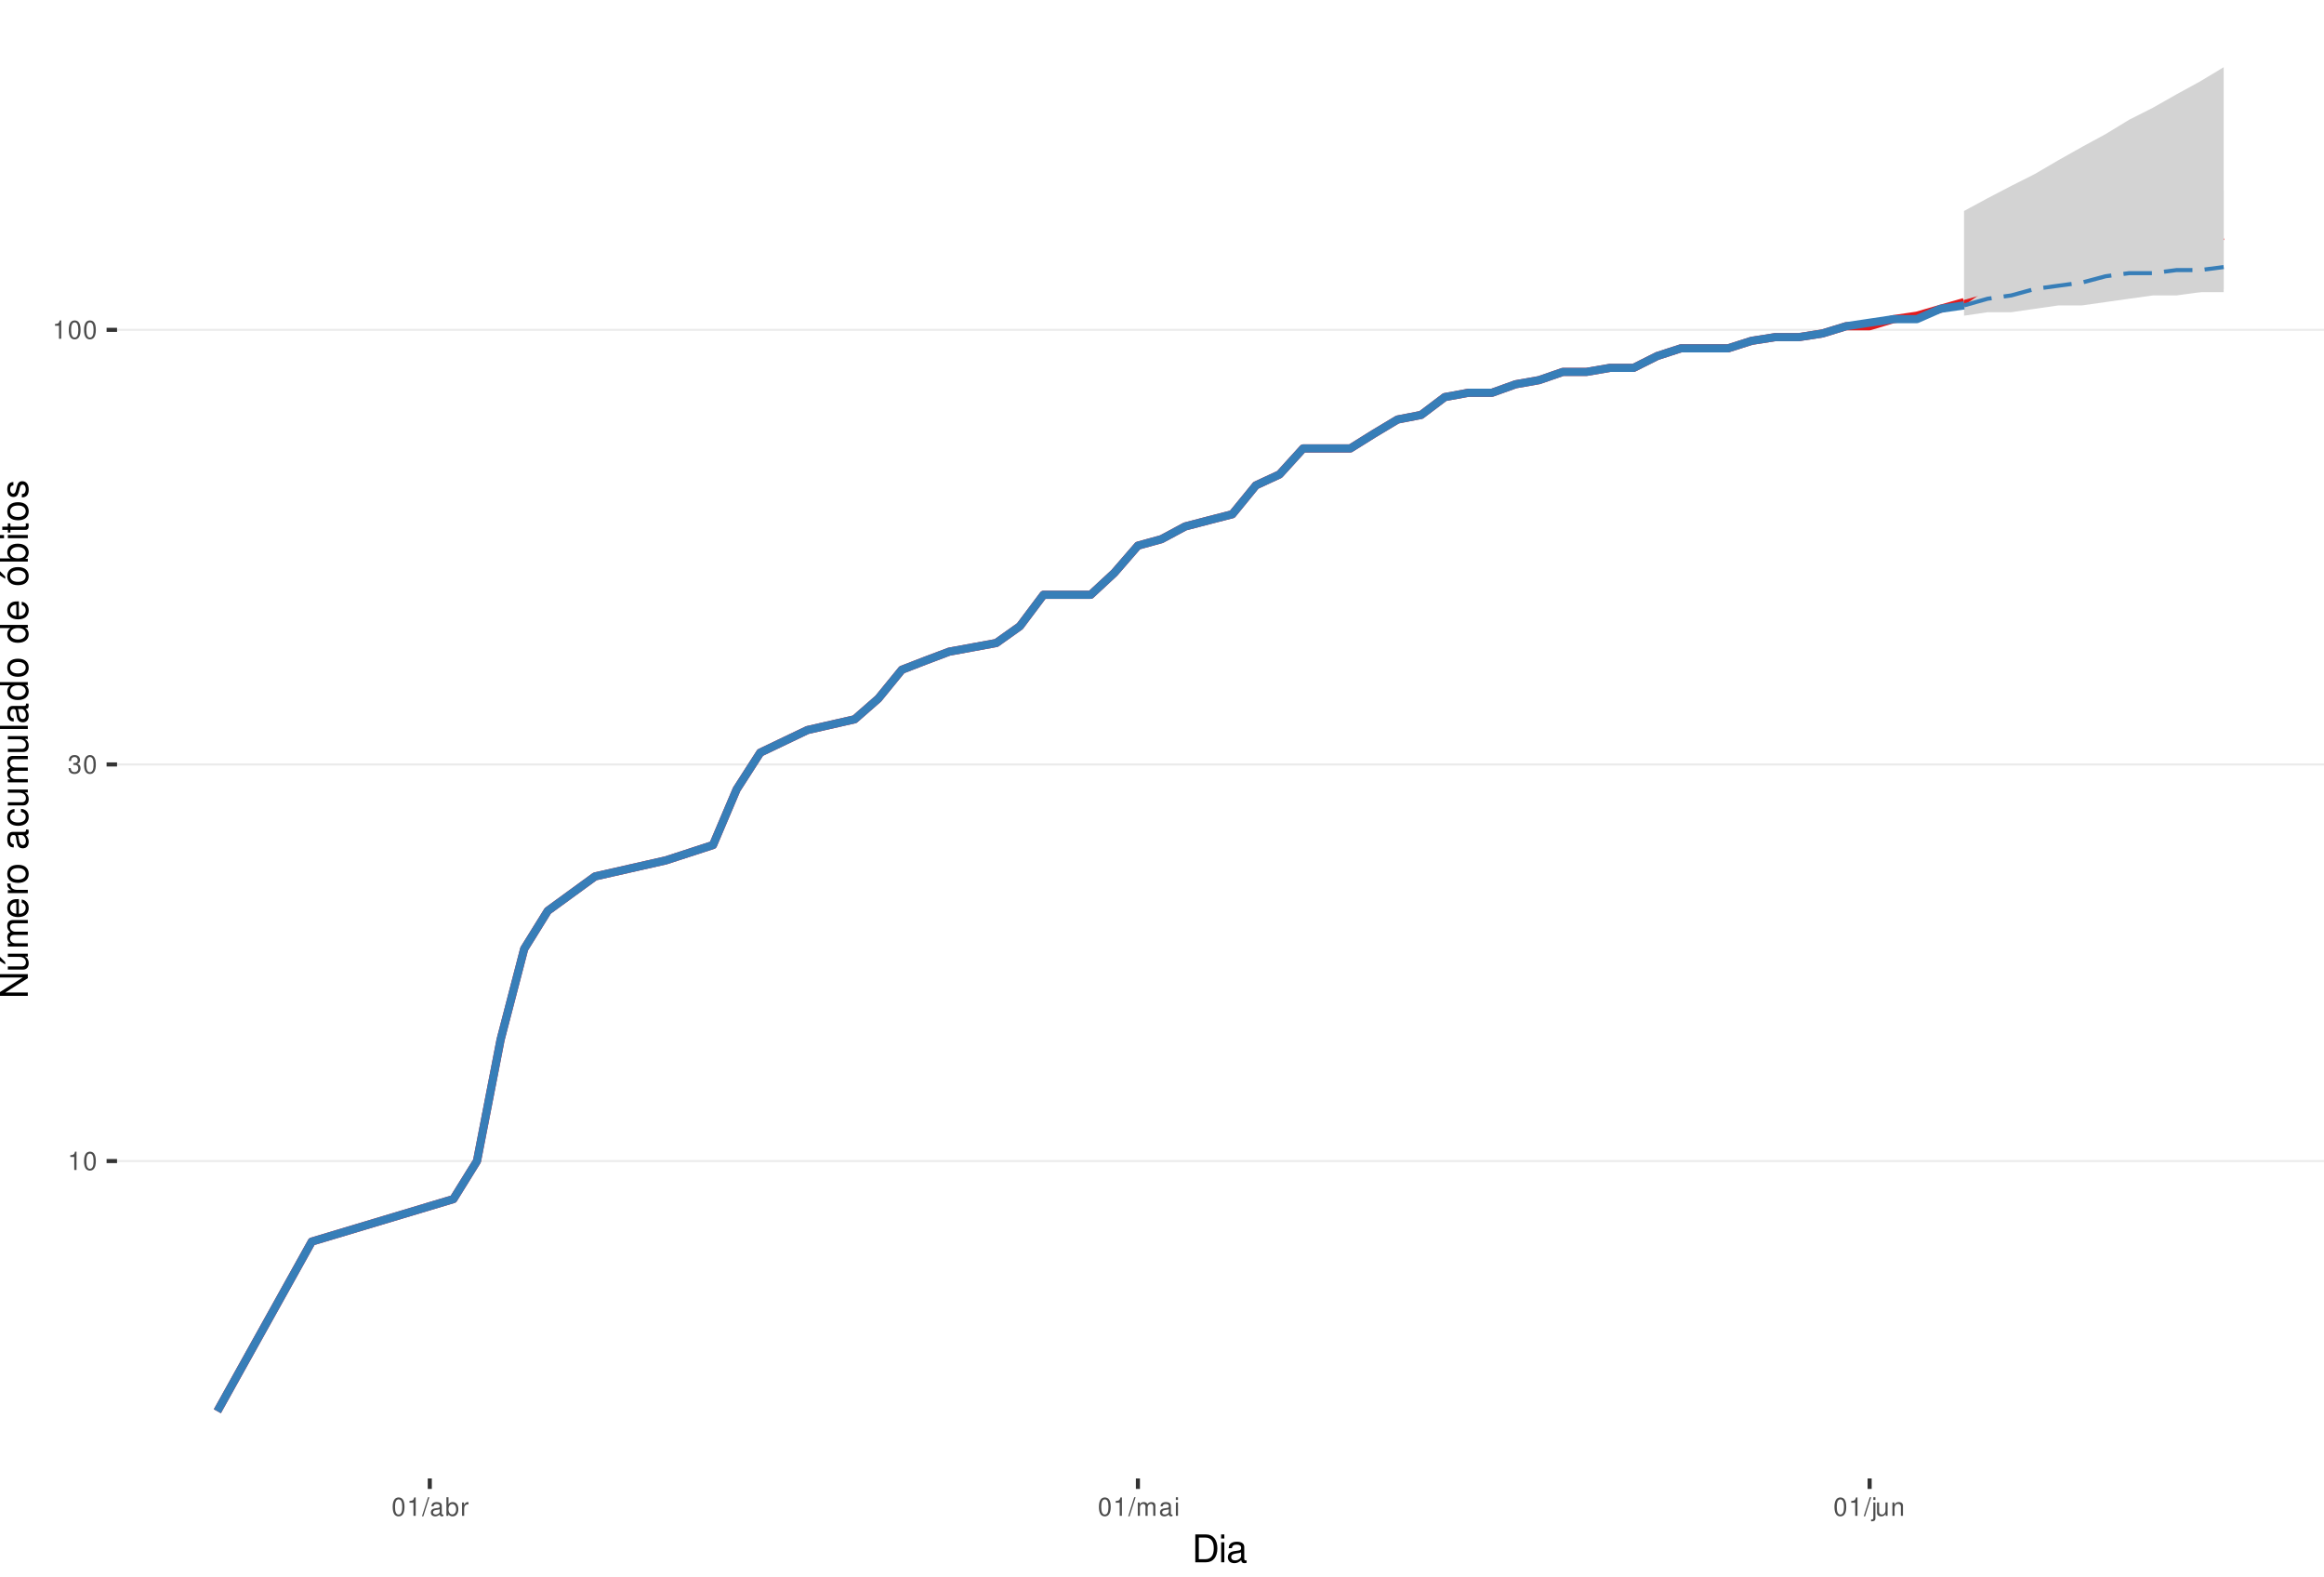
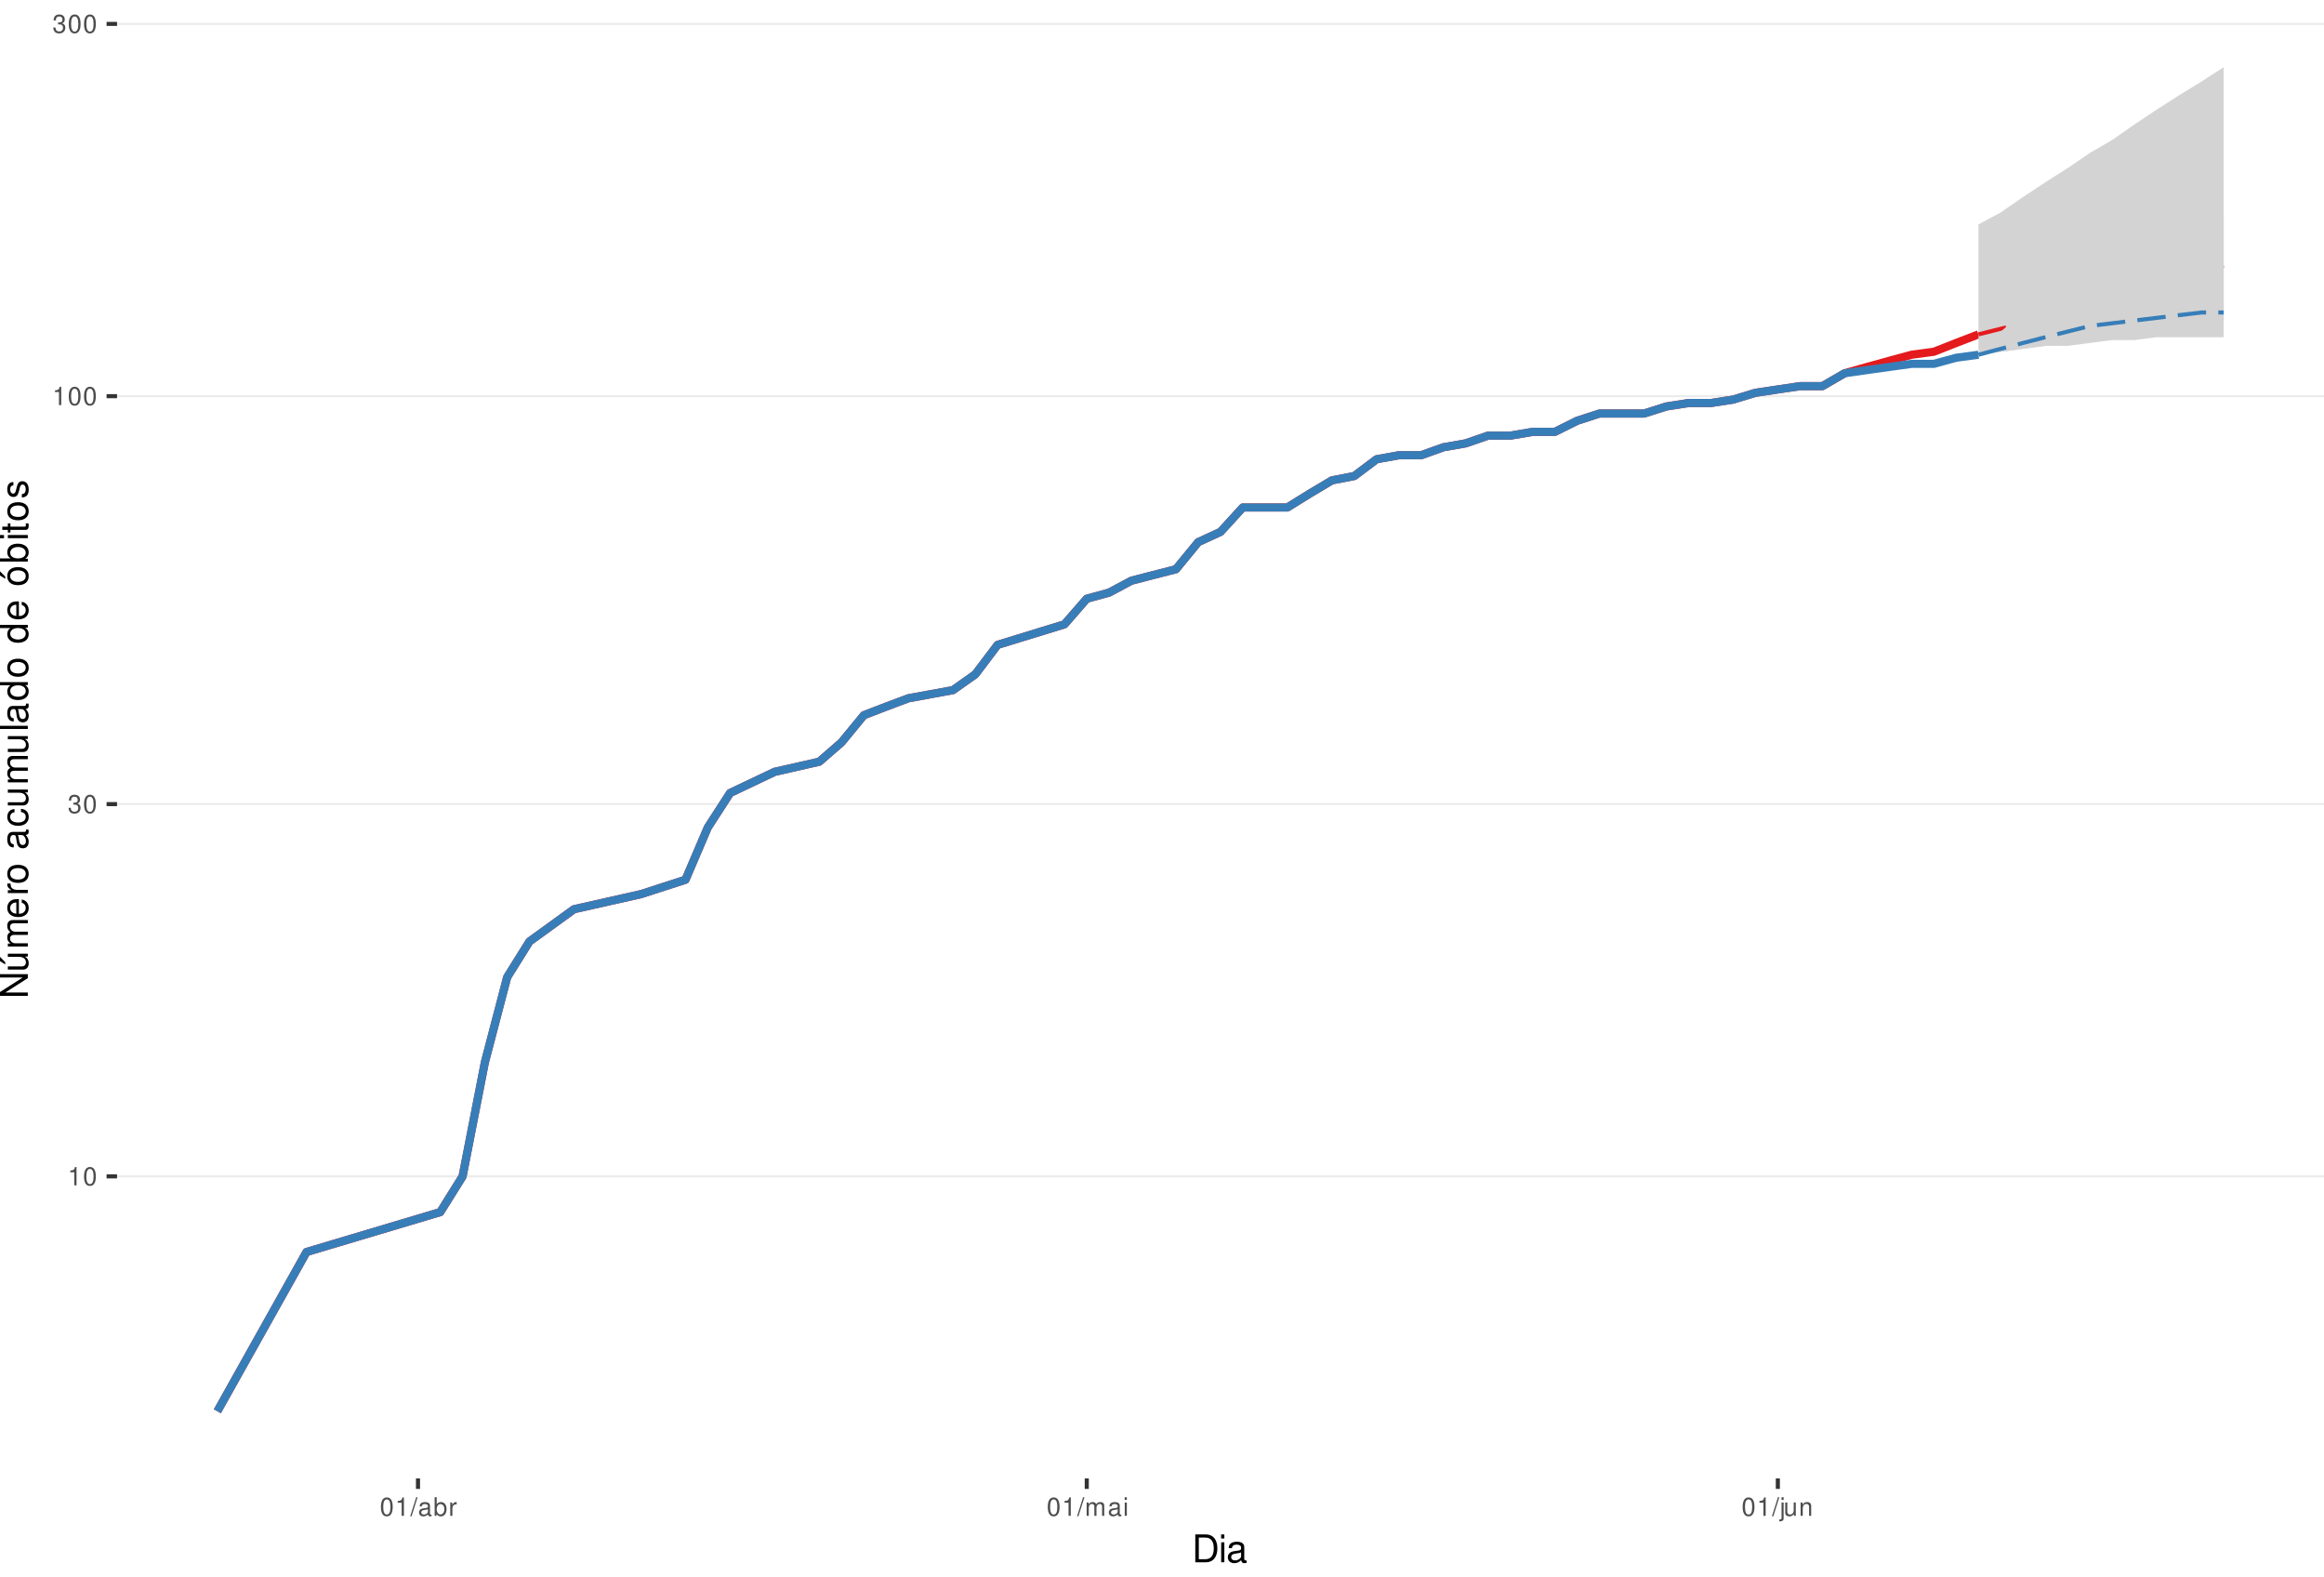
<svg xmlns="http://www.w3.org/2000/svg" xmlns:xlink="http://www.w3.org/1999/xlink" width="609pt" height="413pt" viewBox="0 0 609 413" version="1.1">
  <defs>
    <g>
      <symbol overflow="visible" id="glyph0-0">
        <path style="stroke:none;" d="" />
      </symbol>
      <symbol overflow="visible" id="glyph0-1">
        <path style="stroke:none;" d="M 1.719 -3.422 L 1.719 0 L 2.312 0 L 2.312 -4.812 L 1.922 -4.812 C 1.719 -4.078 1.578 -3.969 0.672 -3.859 L 0.672 -3.422 Z M 1.719 -3.422 " />
      </symbol>
      <symbol overflow="visible" id="glyph0-2">
        <path style="stroke:none;" d="M 1.828 -4.812 C 1.391 -4.812 0.984 -4.609 0.75 -4.281 C 0.438 -3.859 0.281 -3.219 0.281 -2.328 C 0.281 -0.703 0.812 0.156 1.828 0.156 C 2.828 0.156 3.375 -0.703 3.375 -2.297 C 3.375 -3.219 3.234 -3.844 2.922 -4.281 C 2.672 -4.625 2.281 -4.812 1.828 -4.812 Z M 1.828 -4.297 C 2.469 -4.297 2.781 -3.641 2.781 -2.344 C 2.781 -0.969 2.469 -0.328 1.812 -0.328 C 1.203 -0.328 0.891 -1 0.891 -2.328 C 0.891 -3.641 1.203 -4.297 1.828 -4.297 Z M 1.828 -4.297 " />
      </symbol>
      <symbol overflow="visible" id="glyph0-3">
        <path style="stroke:none;" d="M 1.469 -2.219 L 1.797 -2.219 C 2.422 -2.219 2.766 -1.922 2.766 -1.344 C 2.766 -0.734 2.406 -0.359 1.797 -0.359 C 1.156 -0.359 0.844 -0.688 0.797 -1.391 L 0.219 -1.391 C 0.234 -1.016 0.312 -0.766 0.422 -0.547 C 0.672 -0.078 1.125 0.156 1.766 0.156 C 2.75 0.156 3.375 -0.438 3.375 -1.344 C 3.375 -1.953 3.141 -2.297 2.562 -2.484 C 3.016 -2.672 3.234 -3 3.234 -3.484 C 3.234 -4.312 2.688 -4.812 1.797 -4.812 C 0.844 -4.812 0.328 -4.281 0.312 -3.266 L 0.906 -3.266 C 0.906 -3.547 0.938 -3.719 1 -3.875 C 1.141 -4.141 1.438 -4.297 1.797 -4.297 C 2.312 -4.297 2.625 -3.984 2.625 -3.469 C 2.625 -3.125 2.516 -2.922 2.25 -2.812 C 2.094 -2.75 1.875 -2.719 1.469 -2.703 Z M 1.469 -2.219 " />
      </symbol>
      <symbol overflow="visible" id="glyph0-4">
        <path style="stroke:none;" d="M 1.531 -4.859 L -0.047 0.141 L 0.312 0.141 L 1.891 -4.859 Z M 1.531 -4.859 " />
      </symbol>
      <symbol overflow="visible" id="glyph0-5">
        <path style="stroke:none;" d="M 3.562 -0.328 C 3.5 -0.312 3.469 -0.312 3.438 -0.312 C 3.25 -0.312 3.141 -0.406 3.141 -0.578 L 3.141 -2.641 C 3.141 -3.25 2.688 -3.594 1.828 -3.594 C 1.312 -3.594 0.906 -3.438 0.672 -3.188 C 0.516 -3 0.453 -2.797 0.438 -2.453 L 0.984 -2.453 C 1.031 -2.875 1.297 -3.078 1.812 -3.078 C 2.312 -3.078 2.594 -2.891 2.594 -2.562 L 2.594 -2.406 C 2.578 -2.172 2.469 -2.078 2.016 -2.031 C 1.219 -1.922 1.109 -1.891 0.891 -1.812 C 0.484 -1.641 0.281 -1.328 0.281 -0.875 C 0.281 -0.25 0.719 0.156 1.422 0.156 C 1.859 0.156 2.219 0 2.609 -0.359 C 2.656 0 2.828 0.156 3.188 0.156 C 3.297 0.156 3.375 0.141 3.562 0.094 Z M 2.594 -1.094 C 2.594 -0.906 2.531 -0.797 2.375 -0.641 C 2.141 -0.438 1.875 -0.328 1.547 -0.328 C 1.109 -0.328 0.859 -0.547 0.859 -0.891 C 0.859 -1.266 1.094 -1.438 1.703 -1.531 C 2.297 -1.609 2.406 -1.641 2.594 -1.719 Z M 2.594 -1.094 " />
      </symbol>
      <symbol overflow="visible" id="glyph0-6">
        <path style="stroke:none;" d="M 0.359 -4.859 L 0.359 0 L 0.859 0 L 0.859 -0.453 C 1.125 -0.047 1.484 0.156 1.969 0.156 C 2.875 0.156 3.484 -0.594 3.484 -1.75 C 3.484 -2.891 2.922 -3.594 1.984 -3.594 C 1.516 -3.594 1.172 -3.406 0.906 -3.016 L 0.906 -4.859 Z M 1.891 -3.062 C 2.5 -3.062 2.906 -2.531 2.906 -1.703 C 2.906 -0.906 2.484 -0.359 1.891 -0.359 C 1.297 -0.359 0.906 -0.906 0.906 -1.719 C 0.906 -2.531 1.297 -3.062 1.891 -3.062 Z M 1.891 -3.062 " />
      </symbol>
      <symbol overflow="visible" id="glyph0-7">
        <path style="stroke:none;" d="M 0.453 -3.484 L 0.453 0 L 1.016 0 L 1.016 -1.812 C 1.031 -2.656 1.375 -3.016 2.141 -3 L 2.141 -3.562 C 2.047 -3.578 1.984 -3.594 1.922 -3.594 C 1.562 -3.594 1.297 -3.375 0.969 -2.859 L 0.969 -3.484 Z M 0.453 -3.484 " />
      </symbol>
      <symbol overflow="visible" id="glyph0-8">
        <path style="stroke:none;" d="M 0.469 -3.484 L 0.469 0 L 1.031 0 L 1.031 -2.188 C 1.031 -2.703 1.391 -3.109 1.844 -3.109 C 2.25 -3.109 2.484 -2.844 2.484 -2.406 L 2.484 0 L 3.047 0 L 3.047 -2.188 C 3.047 -2.703 3.422 -3.109 3.875 -3.109 C 4.266 -3.109 4.516 -2.844 4.516 -2.406 L 4.516 0 L 5.078 0 L 5.078 -2.609 C 5.078 -3.234 4.719 -3.594 4.062 -3.594 C 3.594 -3.594 3.312 -3.453 2.984 -3.062 C 2.781 -3.422 2.5 -3.594 2.047 -3.594 C 1.578 -3.594 1.266 -3.422 0.984 -3 L 0.984 -3.484 Z M 0.469 -3.484 " />
      </symbol>
      <symbol overflow="visible" id="glyph0-9">
        <path style="stroke:none;" d="M 1 -3.484 L 0.453 -3.484 L 0.453 0 L 1 0 Z M 1 -4.859 L 0.438 -4.859 L 0.438 -4.156 L 1 -4.156 Z M 1 -4.859 " />
      </symbol>
      <symbol overflow="visible" id="glyph0-10">
        <path style="stroke:none;" d="M 0.469 -3.484 L 0.469 0.5 C 0.469 0.859 0.359 0.969 0.016 0.969 C -0.031 0.969 -0.047 0.969 -0.125 0.953 L -0.125 1.438 C -0.047 1.438 -0.016 1.453 0.062 1.453 C 0.688 1.453 1.016 1.203 1.016 0.719 L 1.016 -3.484 Z M 1.016 -4.859 L 0.469 -4.859 L 0.469 -4.156 L 1.016 -4.156 Z M 1.016 -4.859 " />
      </symbol>
      <symbol overflow="visible" id="glyph0-11">
        <path style="stroke:none;" d="M 3.203 0 L 3.203 -3.484 L 2.656 -3.484 L 2.656 -1.516 C 2.656 -0.797 2.281 -0.328 1.703 -0.328 C 1.266 -0.328 0.984 -0.594 0.984 -1.016 L 0.984 -3.484 L 0.438 -3.484 L 0.438 -0.797 C 0.438 -0.219 0.859 0.156 1.547 0.156 C 2.062 0.156 2.391 -0.031 2.703 -0.484 L 2.703 0 Z M 3.203 0 " />
      </symbol>
      <symbol overflow="visible" id="glyph0-12">
        <path style="stroke:none;" d="M 0.469 -3.484 L 0.469 0 L 1.031 0 L 1.031 -1.922 C 1.031 -2.641 1.391 -3.109 1.969 -3.109 C 2.406 -3.109 2.688 -2.828 2.688 -2.422 L 2.688 0 L 3.234 0 L 3.234 -2.641 C 3.234 -3.219 2.812 -3.594 2.141 -3.594 C 1.625 -3.594 1.281 -3.391 0.984 -2.906 L 0.984 -3.484 Z M 0.469 -3.484 " />
      </symbol>
      <symbol overflow="visible" id="glyph1-0">
        <path style="stroke:none;" d="" />
      </symbol>
      <symbol overflow="visible" id="glyph1-1">
        <path style="stroke:none;" d="M 0.891 0 L 3.703 0 C 5.547 0 6.672 -1.375 6.672 -3.656 C 6.672 -5.906 5.547 -7.297 3.703 -7.297 L 0.891 -7.297 Z M 1.812 -0.812 L 1.812 -6.469 L 3.547 -6.469 C 4.984 -6.469 5.734 -5.5 5.734 -3.641 C 5.734 -1.797 4.984 -0.812 3.547 -0.812 Z M 1.812 -0.812 " />
      </symbol>
      <symbol overflow="visible" id="glyph1-2">
        <path style="stroke:none;" d="M 1.5 -5.234 L 0.672 -5.234 L 0.672 0 L 1.5 0 Z M 1.5 -7.297 L 0.656 -7.297 L 0.656 -6.234 L 1.5 -6.234 Z M 1.5 -7.297 " />
      </symbol>
      <symbol overflow="visible" id="glyph1-3">
        <path style="stroke:none;" d="M 5.344 -0.484 C 5.266 -0.469 5.219 -0.469 5.172 -0.469 C 4.875 -0.469 4.719 -0.625 4.719 -0.875 L 4.719 -3.953 C 4.719 -4.891 4.047 -5.391 2.75 -5.391 C 1.984 -5.391 1.375 -5.172 1.016 -4.781 C 0.766 -4.516 0.672 -4.203 0.656 -3.688 L 1.484 -3.688 C 1.562 -4.328 1.938 -4.625 2.719 -4.625 C 3.484 -4.625 3.891 -4.344 3.891 -3.844 L 3.891 -3.625 C 3.875 -3.266 3.703 -3.125 3.016 -3.047 C 1.844 -2.891 1.656 -2.844 1.344 -2.719 C 0.734 -2.453 0.422 -2 0.422 -1.312 C 0.422 -0.375 1.078 0.234 2.141 0.234 C 2.797 0.234 3.328 0 3.922 -0.547 C 3.984 0 4.234 0.234 4.781 0.234 C 4.953 0.234 5.062 0.203 5.344 0.141 Z M 3.891 -1.656 C 3.891 -1.375 3.812 -1.203 3.562 -0.969 C 3.219 -0.656 2.812 -0.5 2.312 -0.5 C 1.672 -0.5 1.297 -0.812 1.297 -1.344 C 1.297 -1.891 1.656 -2.172 2.547 -2.297 C 3.438 -2.422 3.609 -2.453 3.891 -2.594 Z M 3.891 -1.656 " />
      </symbol>
      <symbol overflow="visible" id="glyph2-0">
        <path style="stroke:none;" d="" />
      </symbol>
      <symbol overflow="visible" id="glyph2-1">
        <path style="stroke:none;" d="M -7.297 -6.453 L -7.297 -5.578 L -1.328 -5.578 L -7.297 -1.766 L -7.297 -0.766 L 0 -0.766 L 0 -1.641 L -5.906 -1.641 L 0 -5.406 L 0 -6.453 Z M -7.297 -6.453 " />
      </symbol>
      <symbol overflow="visible" id="glyph2-2">
        <path style="stroke:none;" d="M 0 -4.812 L -5.234 -4.812 L -5.234 -3.984 L -2.266 -3.984 C -1.203 -3.984 -0.5 -3.438 -0.5 -2.562 C -0.5 -1.906 -0.906 -1.484 -1.531 -1.484 L -5.234 -1.484 L -5.234 -0.656 L -1.203 -0.656 C -0.328 -0.656 0.234 -1.297 0.234 -2.312 C 0.234 -3.094 -0.047 -3.578 -0.734 -4.062 L 0 -4.062 Z M -7.406 -2.953 L -5.922 -2 L -5.922 -2.594 L -7.406 -4.094 Z M -7.406 -2.953 " />
      </symbol>
      <symbol overflow="visible" id="glyph2-3">
        <path style="stroke:none;" d="M -5.234 -0.703 L 0 -0.703 L 0 -1.547 L -3.297 -1.547 C -4.047 -1.547 -4.656 -2.094 -4.656 -2.766 C -4.656 -3.391 -4.281 -3.734 -3.609 -3.734 L 0 -3.734 L 0 -4.578 L -3.297 -4.578 C -4.047 -4.578 -4.656 -5.125 -4.656 -5.812 C -4.656 -6.422 -4.266 -6.781 -3.609 -6.781 L 0 -6.781 L 0 -7.625 L -3.938 -7.625 C -4.875 -7.625 -5.391 -7.078 -5.391 -6.094 C -5.391 -5.406 -5.188 -4.984 -4.594 -4.484 C -5.156 -4.188 -5.391 -3.766 -5.391 -3.078 C -5.391 -2.375 -5.125 -1.906 -4.5 -1.469 L -5.234 -1.469 Z M -5.234 -0.703 " />
      </symbol>
      <symbol overflow="visible" id="glyph2-4">
        <path style="stroke:none;" d="M -2.344 -5.125 C -3.141 -5.125 -3.625 -5.062 -4.016 -4.922 C -4.875 -4.578 -5.391 -3.781 -5.391 -2.797 C -5.391 -1.344 -4.281 -0.406 -2.547 -0.406 C -0.812 -0.406 0.234 -1.297 0.234 -2.781 C 0.234 -3.984 -0.453 -4.812 -1.594 -5.016 L -1.594 -4.188 C -0.906 -3.953 -0.547 -3.484 -0.547 -2.812 C -0.547 -2.281 -0.781 -1.828 -1.219 -1.547 C -1.516 -1.344 -1.812 -1.281 -2.344 -1.266 Z M -3.016 -1.297 C -3.984 -1.359 -4.625 -1.953 -4.625 -2.797 C -4.625 -3.641 -3.953 -4.234 -3.016 -4.234 Z M -3.016 -1.297 " />
      </symbol>
      <symbol overflow="visible" id="glyph2-5">
        <path style="stroke:none;" d="M -5.234 -0.688 L 0 -0.688 L 0 -1.531 L -2.719 -1.531 C -3.984 -1.547 -4.547 -2.062 -4.516 -3.203 L -5.359 -3.203 C -5.375 -3.062 -5.391 -2.984 -5.391 -2.891 C -5.391 -2.344 -5.062 -1.938 -4.297 -1.453 L -5.234 -1.453 Z M -5.234 -0.688 " />
      </symbol>
      <symbol overflow="visible" id="glyph2-6">
        <path style="stroke:none;" d="M -5.391 -2.719 C -5.391 -1.234 -4.344 -0.359 -2.578 -0.359 C -0.812 -0.359 0.234 -1.234 0.234 -2.734 C 0.234 -4.203 -0.812 -5.094 -2.547 -5.094 C -4.359 -5.094 -5.391 -4.234 -5.391 -2.719 Z M -4.625 -2.734 C -4.625 -3.672 -3.844 -4.234 -2.547 -4.234 C -1.312 -4.234 -0.547 -3.656 -0.547 -2.734 C -0.547 -1.797 -1.312 -1.234 -2.578 -1.234 C -3.844 -1.234 -4.625 -1.797 -4.625 -2.734 Z M -4.625 -2.734 " />
      </symbol>
      <symbol overflow="visible" id="glyph2-7">
        <path style="stroke:none;" d="" />
      </symbol>
      <symbol overflow="visible" id="glyph2-8">
        <path style="stroke:none;" d="M -0.484 -5.344 C -0.469 -5.266 -0.469 -5.219 -0.469 -5.172 C -0.469 -4.875 -0.625 -4.719 -0.875 -4.719 L -3.953 -4.719 C -4.891 -4.719 -5.391 -4.047 -5.391 -2.75 C -5.391 -1.984 -5.172 -1.375 -4.781 -1.016 C -4.516 -0.766 -4.203 -0.672 -3.688 -0.656 L -3.688 -1.484 C -4.328 -1.562 -4.625 -1.938 -4.625 -2.719 C -4.625 -3.484 -4.344 -3.891 -3.844 -3.891 L -3.625 -3.891 C -3.266 -3.875 -3.125 -3.703 -3.047 -3.016 C -2.891 -1.844 -2.844 -1.656 -2.719 -1.344 C -2.453 -0.734 -2 -0.422 -1.312 -0.422 C -0.375 -0.422 0.234 -1.078 0.234 -2.141 C 0.234 -2.797 0 -3.328 -0.547 -3.922 C 0 -3.984 0.234 -4.234 0.234 -4.781 C 0.234 -4.953 0.203 -5.062 0.141 -5.344 Z M -1.656 -3.891 C -1.375 -3.891 -1.203 -3.812 -0.969 -3.562 C -0.656 -3.219 -0.5 -2.812 -0.5 -2.312 C -0.5 -1.672 -0.812 -1.297 -1.344 -1.297 C -1.891 -1.297 -2.172 -1.656 -2.297 -2.547 C -2.422 -3.438 -2.453 -3.609 -2.594 -3.891 Z M -1.656 -3.891 " />
      </symbol>
      <symbol overflow="visible" id="glyph2-9">
        <path style="stroke:none;" d="M -3.484 -4.703 C -3.984 -4.672 -4.312 -4.562 -4.609 -4.359 C -5.094 -4 -5.391 -3.375 -5.391 -2.641 C -5.391 -1.219 -4.266 -0.312 -2.531 -0.312 C -0.844 -0.312 0.234 -1.203 0.234 -2.625 C 0.234 -3.875 -0.516 -4.672 -1.797 -4.766 L -1.797 -3.938 C -0.953 -3.797 -0.547 -3.359 -0.547 -2.656 C -0.547 -1.734 -1.297 -1.188 -2.531 -1.188 C -3.844 -1.188 -4.625 -1.719 -4.625 -2.625 C -4.625 -3.328 -4.203 -3.766 -3.484 -3.875 Z M -3.484 -4.703 " />
      </symbol>
      <symbol overflow="visible" id="glyph2-10">
        <path style="stroke:none;" d="M 0 -4.812 L -5.234 -4.812 L -5.234 -3.984 L -2.266 -3.984 C -1.203 -3.984 -0.5 -3.438 -0.5 -2.562 C -0.5 -1.906 -0.906 -1.484 -1.531 -1.484 L -5.234 -1.484 L -5.234 -0.656 L -1.203 -0.656 C -0.328 -0.656 0.234 -1.297 0.234 -2.312 C 0.234 -3.094 -0.047 -3.578 -0.734 -4.062 L 0 -4.062 Z M 0 -4.812 " />
      </symbol>
      <symbol overflow="visible" id="glyph2-11">
        <path style="stroke:none;" d="M -7.297 -1.516 L -7.297 -0.688 L 0 -0.688 L 0 -1.516 Z M -7.297 -1.516 " />
      </symbol>
      <symbol overflow="visible" id="glyph2-12">
        <path style="stroke:none;" d="M -7.297 -4.953 L -7.297 -4.125 L -4.578 -4.125 C -5.109 -3.766 -5.391 -3.203 -5.391 -2.516 C -5.391 -1.156 -4.297 -0.266 -2.625 -0.266 C -0.859 -0.266 0.234 -1.125 0.234 -2.547 C 0.234 -3.266 -0.047 -3.766 -0.688 -4.203 L 0 -4.203 L 0 -4.953 Z M -4.609 -2.656 C -4.609 -3.547 -3.812 -4.125 -2.562 -4.125 C -1.344 -4.125 -0.547 -3.547 -0.547 -2.656 C -0.547 -1.734 -1.359 -1.125 -2.578 -1.125 C -3.797 -1.125 -4.609 -1.734 -4.609 -2.656 Z M -4.609 -2.656 " />
      </symbol>
      <symbol overflow="visible" id="glyph2-13">
        <path style="stroke:none;" d="M -5.391 -2.719 C -5.391 -1.234 -4.344 -0.359 -2.578 -0.359 C -0.812 -0.359 0.234 -1.234 0.234 -2.734 C 0.234 -4.203 -0.812 -5.094 -2.547 -5.094 C -4.359 -5.094 -5.391 -4.234 -5.391 -2.719 Z M -4.625 -2.734 C -4.625 -3.672 -3.844 -4.234 -2.547 -4.234 C -1.312 -4.234 -0.547 -3.656 -0.547 -2.734 C -0.547 -1.797 -1.312 -1.234 -2.578 -1.234 C -3.844 -1.234 -4.625 -1.797 -4.625 -2.734 Z M -7.406 -2.984 L -5.922 -2.016 L -5.922 -2.625 L -7.406 -4.109 Z M -7.406 -2.984 " />
      </symbol>
      <symbol overflow="visible" id="glyph2-14">
        <path style="stroke:none;" d="M -7.297 -0.547 L 0 -0.547 L 0 -1.297 L -0.672 -1.297 C -0.062 -1.688 0.234 -2.219 0.234 -2.953 C 0.234 -4.328 -0.906 -5.234 -2.641 -5.234 C -4.344 -5.234 -5.391 -4.375 -5.391 -2.984 C -5.391 -2.266 -5.125 -1.766 -4.531 -1.375 L -7.297 -1.375 Z M -4.609 -2.828 C -4.609 -3.766 -3.797 -4.359 -2.547 -4.359 C -1.359 -4.359 -0.547 -3.734 -0.547 -2.828 C -0.547 -1.938 -1.344 -1.375 -2.578 -1.375 C -3.812 -1.375 -4.609 -1.938 -4.609 -2.828 Z M -4.609 -2.828 " />
      </symbol>
      <symbol overflow="visible" id="glyph2-15">
        <path style="stroke:none;" d="M -5.234 -1.5 L -5.234 -0.672 L 0 -0.672 L 0 -1.5 Z M -7.297 -1.5 L -7.297 -0.656 L -6.234 -0.656 L -6.234 -1.5 Z M -7.297 -1.5 " />
      </symbol>
      <symbol overflow="visible" id="glyph2-16">
        <path style="stroke:none;" d="M -5.234 -2.547 L -5.234 -1.688 L -6.688 -1.688 L -6.688 -0.844 L -5.234 -0.844 L -5.234 -0.141 L -4.562 -0.141 L -4.562 -0.844 L -0.594 -0.844 C -0.062 -0.844 0.234 -1.203 0.234 -1.859 C 0.234 -2.078 0.203 -2.266 0.156 -2.547 L -0.547 -2.547 C -0.516 -2.422 -0.5 -2.312 -0.5 -2.141 C -0.5 -1.781 -0.594 -1.688 -0.969 -1.688 L -4.562 -1.688 L -4.562 -2.547 Z M -5.234 -2.547 " />
      </symbol>
      <symbol overflow="visible" id="glyph2-17">
        <path style="stroke:none;" d="M -3.781 -4.375 C -4.812 -4.375 -5.391 -3.688 -5.391 -2.484 C -5.391 -1.266 -4.766 -0.469 -3.797 -0.469 C -2.969 -0.469 -2.578 -0.891 -2.281 -2.125 L -2.094 -2.906 C -1.953 -3.484 -1.734 -3.719 -1.375 -3.719 C -0.875 -3.719 -0.547 -3.234 -0.547 -2.5 C -0.547 -2.047 -0.672 -1.672 -0.891 -1.453 C -1.047 -1.328 -1.188 -1.266 -1.562 -1.219 L -1.562 -0.344 C -0.344 -0.375 0.234 -1.062 0.234 -2.438 C 0.234 -3.75 -0.422 -4.594 -1.438 -4.594 C -2.203 -4.594 -2.641 -4.156 -2.891 -3.109 L -3.078 -2.312 C -3.234 -1.625 -3.453 -1.344 -3.828 -1.344 C -4.312 -1.344 -4.625 -1.766 -4.625 -2.453 C -4.625 -3.125 -4.328 -3.484 -3.781 -3.5 Z M -3.781 -4.375 " />
      </symbol>
    </g>
    <clipPath id="clip1">
      <path d="M 30.672 0 L 609 0 L 609 387.328 L 30.672 387.328 Z M 30.672 0 " />
    </clipPath>
    <clipPath id="clip2">
-       <path d="M 30.672 303 L 609 303 L 609 305 L 30.672 305 Z M 30.672 303 " />
+       <path d="M 30.672 307 L 609 307 L 609 309 L 30.672 309 Z M 30.672 307 " />
    </clipPath>
    <clipPath id="clip3">
-       <path d="M 30.672 200 L 609 200 L 609 201 L 30.672 201 Z M 30.672 200 " />
+       <path d="M 30.672 210 L 609 210 L 609 211 L 30.672 211 Z M 30.672 210 " />
    </clipPath>
    <clipPath id="clip4">
-       <path d="M 30.672 86 L 609 86 L 609 87 L 30.672 87 Z M 30.672 86 " />
+       <path d="M 30.672 103 L 609 103 L 609 105 L 30.672 105 Z M 30.672 103 " />
+     </clipPath>
+     <clipPath id="clip5">
+       <path d="M 30.672 5 L 609 5 L 609 7 L 30.672 7 Z M 30.672 5 " />
    </clipPath>
  </defs>
  <g id="surface61">
    <rect x="0" y="0" width="609" height="413" style="fill:rgb(100%,100%,100%);fill-opacity:1;stroke:none;" />
    <rect x="0" y="0" width="609" height="413" style="fill:rgb(100%,100%,100%);fill-opacity:1;stroke:none;" />
    <path style="fill:none;stroke-width:1.067;stroke-linecap:round;stroke-linejoin:round;stroke:rgb(100%,100%,100%);stroke-opacity:1;stroke-miterlimit:10;" d="M 0 413 L 609 413 L 609 0 L 0 0 Z M 0 413 " />
    <g clip-path="url(#clip1)" clip-rule="nonzero">
      <path style=" stroke:none;fill-rule:nonzero;fill:rgb(100%,100%,100%);fill-opacity:1;" d="M 30.672 387.328 L 609 387.328 L 609 0 L 30.672 0 Z M 30.672 387.328 " />
    </g>
    <g clip-path="url(#clip2)" clip-rule="nonzero">
-       <path style="fill:none;stroke-width:0.533;stroke-linecap:butt;stroke-linejoin:round;stroke:rgb(92.157%,92.157%,92.157%);stroke-opacity:1;stroke-miterlimit:10;" d="M 30.672 304.172 L 609 304.172 " />
+       <path style="fill:none;stroke-width:0.533;stroke-linecap:butt;stroke-linejoin:round;stroke:rgb(92.157%,92.157%,92.157%);stroke-opacity:1;stroke-miterlimit:10;" d="M 30.672 308.191 L 609 308.191 " />
    </g>
    <g clip-path="url(#clip3)" clip-rule="nonzero">
-       <path style="fill:none;stroke-width:0.533;stroke-linecap:butt;stroke-linejoin:round;stroke:rgb(92.157%,92.157%,92.157%);stroke-opacity:1;stroke-miterlimit:10;" d="M 30.672 200.273 L 609 200.273 " />
+       <path style="fill:none;stroke-width:0.533;stroke-linecap:butt;stroke-linejoin:round;stroke:rgb(92.157%,92.157%,92.157%);stroke-opacity:1;stroke-miterlimit:10;" d="M 30.672 210.664 L 609 210.664 " />
    </g>
    <g clip-path="url(#clip4)" clip-rule="nonzero">
-       <path style="fill:none;stroke-width:0.533;stroke-linecap:butt;stroke-linejoin:round;stroke:rgb(92.157%,92.157%,92.157%);stroke-opacity:1;stroke-miterlimit:10;" d="M 30.672 86.41 L 609 86.41 " />
-     </g>
-     <path style="fill:none;stroke-width:2.134;stroke-linecap:butt;stroke-linejoin:round;stroke:rgb(89.412%,10.196%,10.98%);stroke-opacity:1;stroke-miterlimit:10;" d="M 56.957 369.723 L 81.699 325.273 L 118.812 314.137 L 124.996 304.172 L 131.184 272.352 L 137.367 248.582 L 143.555 238.617 L 155.926 229.605 L 174.48 225.402 L 186.852 221.375 L 193.035 206.797 L 199.223 197.172 L 211.594 191.258 L 223.965 188.438 L 230.148 183.031 L 236.332 175.461 L 242.52 173.066 L 248.703 170.73 L 261.074 168.453 L 267.262 164.055 L 273.445 155.824 L 285.816 155.824 L 292 150.09 L 298.188 142.949 L 304.371 141.246 L 310.559 137.926 L 316.742 136.309 L 322.93 134.723 L 329.113 127.152 L 335.301 124.285 L 341.484 117.48 L 353.855 117.48 L 360.039 113.617 L 366.227 109.91 L 372.41 108.703 L 378.598 104.031 L 384.781 102.898 L 390.969 102.898 L 397.152 100.676 L 403.336 99.582 L 409.523 97.434 L 415.707 97.434 L 421.895 96.375 L 428.078 96.375 L 434.266 93.273 L 440.449 91.262 L 452.82 91.262 L 459.004 89.293 L 465.191 88.32 L 471.375 88.32 L 477.562 87.363 L 483.746 85.469 L 489.934 85.469 L 496.117 83.617 L 502.305 82.703 L 508.488 80.902 L 514.672 79.133 " />
-     <path style=" stroke:none;fill-rule:nonzero;fill:rgb(82.745%,82.745%,82.745%);fill-opacity:1;" d="M 514.672 55.27 L 520.859 51.926 L 527.043 48.699 L 533.23 45.578 L 539.414 41.961 L 545.602 38.48 L 551.785 35.121 L 557.973 31.352 L 564.156 28.23 L 570.34 24.719 L 576.527 21.332 L 582.711 17.605 L 582.711 75.695 L 576.527 76.543 L 570.34 77.398 L 564.156 77.398 L 557.973 78.262 L 551.785 79.133 L 545.602 80.012 L 539.414 80.012 L 533.23 80.902 L 527.043 81.797 L 520.859 81.797 L 514.672 82.703 Z M 514.672 55.27 " />
-     <path style="fill:none;stroke-width:1.067;stroke-linecap:butt;stroke-linejoin:round;stroke:rgb(89.412%,10.196%,10.98%);stroke-opacity:1;stroke-dasharray:7.469,3.201;stroke-miterlimit:10;" d="M 514.672 79.133 L 520.859 77.398 L 527.043 76.543 L 533.23 74.852 L 539.414 73.195 L 545.602 71.562 L 551.785 69.961 L 557.973 68.383 L 564.156 66.832 L 570.34 65.309 L 576.527 63.809 L 582.711 62.328 " />
-     <path style="fill:none;stroke-width:2.134;stroke-linecap:butt;stroke-linejoin:round;stroke:rgb(21.569%,49.412%,72.157%);stroke-opacity:1;stroke-miterlimit:10;" d="M 56.957 369.723 L 81.699 325.273 L 118.812 314.137 L 124.996 304.172 L 131.184 272.352 L 137.367 248.582 L 143.555 238.617 L 155.926 229.605 L 174.48 225.402 L 186.852 221.375 L 193.035 206.797 L 199.223 197.172 L 211.594 191.258 L 223.965 188.438 L 230.148 183.031 L 236.332 175.461 L 242.52 173.066 L 248.703 170.73 L 261.074 168.453 L 267.262 164.055 L 273.445 155.824 L 285.816 155.824 L 292 150.09 L 298.188 142.949 L 304.371 141.246 L 310.559 137.926 L 316.742 136.309 L 322.93 134.723 L 329.113 127.152 L 335.301 124.285 L 341.484 117.48 L 353.855 117.48 L 360.039 113.617 L 366.227 109.91 L 372.41 108.703 L 378.598 104.031 L 384.781 102.898 L 390.969 102.898 L 397.152 100.676 L 403.336 99.582 L 409.523 97.434 L 415.707 97.434 L 421.895 96.375 L 428.078 96.375 L 434.266 93.273 L 440.449 91.262 L 452.82 91.262 L 459.004 89.293 L 465.191 88.32 L 471.375 88.32 L 477.562 87.363 L 483.746 85.469 L 489.934 84.539 L 496.117 83.617 L 502.305 83.617 L 508.488 80.902 L 514.672 80.012 " />
-     <path style=" stroke:none;fill-rule:nonzero;fill:rgb(82.745%,82.745%,82.745%);fill-opacity:1;" d="M 514.672 80.012 L 520.859 75.695 L 527.043 70.758 L 533.23 66.832 L 539.414 63.066 L 545.602 60.156 L 551.785 57.332 L 557.973 55.27 L 564.156 53.25 L 570.34 51.926 L 576.527 50.621 L 582.711 49.977 L 582.711 76.543 L 557.973 76.543 L 551.785 77.398 L 545.602 77.398 L 539.414 78.262 L 533.23 78.262 L 527.043 79.133 L 520.859 79.133 Z M 514.672 80.012 " />
-     <path style="fill:none;stroke-width:1.067;stroke-linecap:butt;stroke-linejoin:round;stroke:rgb(21.569%,49.412%,72.157%);stroke-opacity:1;stroke-dasharray:7.469,3.201;stroke-miterlimit:10;" d="M 514.672 80.012 L 520.859 78.262 L 527.043 77.398 L 533.23 75.695 L 539.414 74.852 L 545.602 74.02 L 551.785 72.375 L 557.973 71.562 L 564.156 71.562 L 570.34 70.758 L 576.527 70.758 L 582.711 69.961 " />
-     <g style="fill:rgb(30.196%,30.196%,30.196%);fill-opacity:1;">
-       <use xlink:href="#glyph0-1" x="17.738" y="306.52" />
-       <use xlink:href="#glyph0-2" x="21.738" y="306.52" />
-     </g>
-     <g style="fill:rgb(30.196%,30.196%,30.196%);fill-opacity:1;">
-       <use xlink:href="#glyph0-3" x="17.738" y="202.621" />
-       <use xlink:href="#glyph0-2" x="21.738" y="202.621" />
-     </g>
-     <g style="fill:rgb(30.196%,30.196%,30.196%);fill-opacity:1;">
-       <use xlink:href="#glyph0-1" x="13.738" y="88.758" />
-       <use xlink:href="#glyph0-2" x="17.738" y="88.758" />
-       <use xlink:href="#glyph0-2" x="21.738" y="88.758" />
-     </g>
-     <path style="fill:none;stroke-width:1.067;stroke-linecap:butt;stroke-linejoin:round;stroke:rgb(20%,20%,20%);stroke-opacity:1;stroke-miterlimit:10;" d="M 27.93 304.172 L 30.672 304.172 " />
-     <path style="fill:none;stroke-width:1.067;stroke-linecap:butt;stroke-linejoin:round;stroke:rgb(20%,20%,20%);stroke-opacity:1;stroke-miterlimit:10;" d="M 27.93 200.273 L 30.672 200.273 " />
-     <path style="fill:none;stroke-width:1.067;stroke-linecap:butt;stroke-linejoin:round;stroke:rgb(20%,20%,20%);stroke-opacity:1;stroke-miterlimit:10;" d="M 27.93 86.41 L 30.672 86.41 " />
-     <path style="fill:none;stroke-width:1.067;stroke-linecap:butt;stroke-linejoin:round;stroke:rgb(20%,20%,20%);stroke-opacity:1;stroke-miterlimit:10;" d="M 112.625 390.07 L 112.625 387.328 " />
-     <path style="fill:none;stroke-width:1.067;stroke-linecap:butt;stroke-linejoin:round;stroke:rgb(20%,20%,20%);stroke-opacity:1;stroke-miterlimit:10;" d="M 298.188 390.07 L 298.188 387.328 " />
-     <path style="fill:none;stroke-width:1.067;stroke-linecap:butt;stroke-linejoin:round;stroke:rgb(20%,20%,20%);stroke-opacity:1;stroke-miterlimit:10;" d="M 489.934 390.07 L 489.934 387.328 " />
-     <g style="fill:rgb(30.196%,30.196%,30.196%);fill-opacity:1;">
-       <use xlink:href="#glyph0-2" x="102.625" y="397.109" />
-       <use xlink:href="#glyph0-1" x="106.625" y="397.109" />
-       <use xlink:href="#glyph0-4" x="110.625" y="397.109" />
-       <use xlink:href="#glyph0-5" x="112.625" y="397.109" />
-       <use xlink:href="#glyph0-6" x="116.625" y="397.109" />
-       <use xlink:href="#glyph0-7" x="120.625" y="397.109" />
-     </g>
-     <g style="fill:rgb(30.196%,30.196%,30.196%);fill-opacity:1;">
-       <use xlink:href="#glyph0-2" x="287.688" y="397.109" />
-       <use xlink:href="#glyph0-1" x="291.688" y="397.109" />
-       <use xlink:href="#glyph0-4" x="295.688" y="397.109" />
-       <use xlink:href="#glyph0-8" x="297.688" y="397.109" />
-       <use xlink:href="#glyph0-5" x="303.688" y="397.109" />
-       <use xlink:href="#glyph0-9" x="307.688" y="397.109" />
-     </g>
-     <g style="fill:rgb(30.196%,30.196%,30.196%);fill-opacity:1;">
-       <use xlink:href="#glyph0-2" x="480.434" y="397.109" />
-       <use xlink:href="#glyph0-1" x="484.434" y="397.109" />
-       <use xlink:href="#glyph0-4" x="488.434" y="397.109" />
-       <use xlink:href="#glyph0-10" x="490.434" y="397.109" />
-       <use xlink:href="#glyph0-11" x="491.434" y="397.109" />
-       <use xlink:href="#glyph0-12" x="495.434" y="397.109" />
+       <path style="fill:none;stroke-width:0.533;stroke-linecap:butt;stroke-linejoin:round;stroke:rgb(92.157%,92.157%,92.157%);stroke-opacity:1;stroke-miterlimit:10;" d="M 30.672 103.785 L 609 103.785 " />
+     </g>
+     <g clip-path="url(#clip5)" clip-rule="nonzero">
+       <path style="fill:none;stroke-width:0.533;stroke-linecap:butt;stroke-linejoin:round;stroke:rgb(92.157%,92.157%,92.157%);stroke-opacity:1;stroke-miterlimit:10;" d="M 30.672 6.258 L 609 6.258 " />
+     </g>
+     <path style="fill:none;stroke-width:2.134;stroke-linecap:butt;stroke-linejoin:round;stroke:rgb(89.412%,10.196%,10.98%);stroke-opacity:1;stroke-miterlimit:10;" d="M 56.957 369.723 L 80.324 328 L 115.375 317.543 L 121.219 308.191 L 127.059 278.32 L 132.902 256.012 L 138.742 246.656 L 150.426 238.195 L 167.953 234.25 L 179.633 230.473 L 185.477 216.789 L 191.316 207.754 L 203 202.203 L 214.684 199.555 L 220.527 194.48 L 226.367 187.375 L 232.211 185.125 L 238.051 182.934 L 249.734 180.793 L 255.578 176.664 L 261.418 168.941 L 278.945 163.559 L 284.785 156.855 L 290.629 155.258 L 296.469 152.141 L 302.309 150.625 L 308.152 149.133 L 313.992 142.027 L 319.836 139.336 L 325.676 132.945 L 337.359 132.945 L 343.203 129.324 L 349.043 125.84 L 354.887 124.711 L 360.727 120.324 L 366.57 119.262 L 372.41 119.262 L 378.254 117.172 L 384.094 116.148 L 389.938 114.129 L 395.777 114.129 L 401.621 113.137 L 407.461 113.137 L 413.305 110.227 L 419.145 108.336 L 430.828 108.336 L 436.668 106.488 L 442.512 105.578 L 448.352 105.578 L 454.195 104.676 L 460.035 102.902 L 465.879 102.027 L 471.719 101.16 L 477.562 101.16 L 483.402 97.777 L 489.246 96.133 L 495.086 94.52 L 500.93 92.934 L 506.77 92.152 L 512.613 89.848 L 518.453 87.598 " />
+     <path style=" stroke:none;fill-rule:nonzero;fill:rgb(82.745%,82.745%,82.745%);fill-opacity:1;" d="M 518.453 58.793 L 524.297 55.641 L 530.137 51.605 L 535.98 47.746 L 541.82 44.047 L 547.66 40.059 L 553.504 36.66 L 559.344 32.59 L 565.188 28.695 L 571.027 24.965 L 576.871 21.383 L 582.711 17.605 L 582.711 83.977 L 576.871 85.406 L 571.027 86.133 L 565.188 86.863 L 559.344 87.598 L 553.504 88.344 L 547.66 89.09 L 541.82 89.848 L 535.98 90.609 L 530.137 91.379 L 524.297 92.152 L 518.453 92.934 Z M 518.453 58.793 " />
+     <path style="fill:none;stroke-width:1.067;stroke-linecap:butt;stroke-linejoin:round;stroke:rgb(89.412%,10.196%,10.98%);stroke-opacity:1;stroke-dasharray:7.469,3.201;stroke-miterlimit:10;" d="M 518.453 87.598 L 524.297 86.133 L 530.137 84.688 L 535.98 83.27 L 541.82 81.18 L 547.66 79.812 L 553.504 77.805 L 559.344 75.836 L 565.188 74.551 L 571.027 72.656 L 576.871 70.801 L 582.711 69.582 " />
+     <path style="fill:none;stroke-width:2.134;stroke-linecap:butt;stroke-linejoin:round;stroke:rgb(21.569%,49.412%,72.157%);stroke-opacity:1;stroke-miterlimit:10;" d="M 56.957 369.723 L 80.324 328 L 115.375 317.543 L 121.219 308.191 L 127.059 278.32 L 132.902 256.012 L 138.742 246.656 L 150.426 238.195 L 167.953 234.25 L 179.633 230.473 L 185.477 216.789 L 191.316 207.754 L 203 202.203 L 214.684 199.555 L 220.527 194.48 L 226.367 187.375 L 232.211 185.125 L 238.051 182.934 L 249.734 180.793 L 255.578 176.664 L 261.418 168.941 L 278.945 163.559 L 284.785 156.855 L 290.629 155.258 L 296.469 152.141 L 302.309 150.625 L 308.152 149.133 L 313.992 142.027 L 319.836 139.336 L 325.676 132.945 L 337.359 132.945 L 343.203 129.324 L 349.043 125.84 L 354.887 124.711 L 360.727 120.324 L 366.57 119.262 L 372.41 119.262 L 378.254 117.172 L 384.094 116.148 L 389.938 114.129 L 395.777 114.129 L 401.621 113.137 L 407.461 113.137 L 413.305 110.227 L 419.145 108.336 L 430.828 108.336 L 436.668 106.488 L 442.512 105.578 L 448.352 105.578 L 454.195 104.676 L 460.035 102.902 L 465.879 102.027 L 471.719 101.16 L 477.562 101.16 L 483.402 97.777 L 489.246 96.953 L 495.086 96.133 L 500.93 95.324 L 506.77 95.324 L 512.613 93.723 L 518.453 92.934 " />
+     <path style=" stroke:none;fill-rule:nonzero;fill:rgb(82.745%,82.745%,82.745%);fill-opacity:1;" d="M 518.453 92.934 L 524.297 86.863 L 530.137 81.871 L 535.98 77.145 L 541.82 72.656 L 547.66 68.98 L 553.504 65.453 L 559.344 62.617 L 565.188 60.41 L 571.027 58.793 L 576.871 57.203 L 582.711 56.68 L 582.711 88.344 L 565.188 88.344 L 559.344 89.09 L 553.504 89.09 L 547.66 89.848 L 541.82 90.609 L 535.98 90.609 L 530.137 91.379 L 524.297 92.152 Z M 518.453 92.934 " />
+     <path style="fill:none;stroke-width:1.067;stroke-linecap:butt;stroke-linejoin:round;stroke:rgb(21.569%,49.412%,72.157%);stroke-opacity:1;stroke-dasharray:7.469,3.201;stroke-miterlimit:10;" d="M 518.453 92.934 L 524.297 91.379 L 530.137 89.848 L 535.98 88.344 L 541.82 86.863 L 547.66 85.406 L 553.504 84.688 L 559.344 83.977 L 565.188 83.27 L 571.027 82.566 L 576.871 81.871 L 582.711 81.871 " />
+     <g style="fill:rgb(30.196%,30.196%,30.196%);fill-opacity:1;">
+       <use xlink:href="#glyph0-1" x="17.738" y="310.539" />
+       <use xlink:href="#glyph0-2" x="21.738" y="310.539" />
+     </g>
+     <g style="fill:rgb(30.196%,30.196%,30.196%);fill-opacity:1;">
+       <use xlink:href="#glyph0-3" x="17.738" y="213.012" />
+       <use xlink:href="#glyph0-2" x="21.738" y="213.012" />
+     </g>
+     <g style="fill:rgb(30.196%,30.196%,30.196%);fill-opacity:1;">
+       <use xlink:href="#glyph0-1" x="13.738" y="106.133" />
+       <use xlink:href="#glyph0-2" x="17.738" y="106.133" />
+       <use xlink:href="#glyph0-2" x="21.738" y="106.133" />
+     </g>
+     <g style="fill:rgb(30.196%,30.196%,30.196%);fill-opacity:1;">
+       <use xlink:href="#glyph0-3" x="13.738" y="8.605" />
+       <use xlink:href="#glyph0-2" x="17.738" y="8.605" />
+       <use xlink:href="#glyph0-2" x="21.738" y="8.605" />
+     </g>
+     <path style="fill:none;stroke-width:1.067;stroke-linecap:butt;stroke-linejoin:round;stroke:rgb(20%,20%,20%);stroke-opacity:1;stroke-miterlimit:10;" d="M 27.93 308.191 L 30.672 308.191 " />
+     <path style="fill:none;stroke-width:1.067;stroke-linecap:butt;stroke-linejoin:round;stroke:rgb(20%,20%,20%);stroke-opacity:1;stroke-miterlimit:10;" d="M 27.93 210.664 L 30.672 210.664 " />
+     <path style="fill:none;stroke-width:1.067;stroke-linecap:butt;stroke-linejoin:round;stroke:rgb(20%,20%,20%);stroke-opacity:1;stroke-miterlimit:10;" d="M 27.93 103.785 L 30.672 103.785 " />
+     <path style="fill:none;stroke-width:1.067;stroke-linecap:butt;stroke-linejoin:round;stroke:rgb(20%,20%,20%);stroke-opacity:1;stroke-miterlimit:10;" d="M 27.93 6.258 L 30.672 6.258 " />
+     <path style="fill:none;stroke-width:1.067;stroke-linecap:butt;stroke-linejoin:round;stroke:rgb(20%,20%,20%);stroke-opacity:1;stroke-miterlimit:10;" d="M 109.535 390.07 L 109.535 387.328 " />
+     <path style="fill:none;stroke-width:1.067;stroke-linecap:butt;stroke-linejoin:round;stroke:rgb(20%,20%,20%);stroke-opacity:1;stroke-miterlimit:10;" d="M 284.785 390.07 L 284.785 387.328 " />
+     <path style="fill:none;stroke-width:1.067;stroke-linecap:butt;stroke-linejoin:round;stroke:rgb(20%,20%,20%);stroke-opacity:1;stroke-miterlimit:10;" d="M 465.879 390.07 L 465.879 387.328 " />
+     <g style="fill:rgb(30.196%,30.196%,30.196%);fill-opacity:1;">
+       <use xlink:href="#glyph0-2" x="99.535" y="397.109" />
+       <use xlink:href="#glyph0-1" x="103.535" y="397.109" />
+       <use xlink:href="#glyph0-4" x="107.535" y="397.109" />
+       <use xlink:href="#glyph0-5" x="109.535" y="397.109" />
+       <use xlink:href="#glyph0-6" x="113.535" y="397.109" />
+       <use xlink:href="#glyph0-7" x="117.535" y="397.109" />
+     </g>
+     <g style="fill:rgb(30.196%,30.196%,30.196%);fill-opacity:1;">
+       <use xlink:href="#glyph0-2" x="274.285" y="397.109" />
+       <use xlink:href="#glyph0-1" x="278.285" y="397.109" />
+       <use xlink:href="#glyph0-4" x="282.285" y="397.109" />
+       <use xlink:href="#glyph0-8" x="284.285" y="397.109" />
+       <use xlink:href="#glyph0-5" x="290.285" y="397.109" />
+       <use xlink:href="#glyph0-9" x="294.285" y="397.109" />
+     </g>
+     <g style="fill:rgb(30.196%,30.196%,30.196%);fill-opacity:1;">
+       <use xlink:href="#glyph0-2" x="456.379" y="397.109" />
+       <use xlink:href="#glyph0-1" x="460.379" y="397.109" />
+       <use xlink:href="#glyph0-4" x="464.379" y="397.109" />
+       <use xlink:href="#glyph0-10" x="466.379" y="397.109" />
+       <use xlink:href="#glyph0-11" x="467.379" y="397.109" />
+       <use xlink:href="#glyph0-12" x="471.379" y="397.109" />
    </g>
    <g style="fill:rgb(0%,0%,0%);fill-opacity:1;">
      <use xlink:href="#glyph1-1" x="312.336" y="409.29" />
      <use xlink:href="#glyph1-2" x="319.336" y="409.29" />
      <use xlink:href="#glyph1-3" x="321.336" y="409.29" />
    </g>
    <g style="fill:rgb(0%,0%,0%);fill-opacity:1;">
      <use xlink:href="#glyph2-1" x="7.29" y="261.664" />
      <use xlink:href="#glyph2-2" x="7.29" y="254.664" />
      <use xlink:href="#glyph2-3" x="7.29" y="248.664" />
      <use xlink:href="#glyph2-4" x="7.29" y="240.664" />
      <use xlink:href="#glyph2-5" x="7.29" y="234.664" />
      <use xlink:href="#glyph2-6" x="7.29" y="231.664" />
      <use xlink:href="#glyph2-7" x="7.29" y="225.664" />
      <use xlink:href="#glyph2-8" x="7.29" y="222.664" />
      <use xlink:href="#glyph2-9" x="7.29" y="216.664" />
      <use xlink:href="#glyph2-10" x="7.29" y="211.664" />
      <use xlink:href="#glyph2-3" x="7.29" y="205.664" />
      <use xlink:href="#glyph2-10" x="7.29" y="197.664" />
      <use xlink:href="#glyph2-11" x="7.29" y="191.664" />
      <use xlink:href="#glyph2-8" x="7.29" y="189.664" />
      <use xlink:href="#glyph2-12" x="7.29" y="183.664" />
      <use xlink:href="#glyph2-6" x="7.29" y="177.664" />
      <use xlink:href="#glyph2-7" x="7.29" y="171.664" />
      <use xlink:href="#glyph2-12" x="7.29" y="168.664" />
      <use xlink:href="#glyph2-4" x="7.29" y="162.664" />
      <use xlink:href="#glyph2-7" x="7.29" y="156.664" />
      <use xlink:href="#glyph2-13" x="7.29" y="153.664" />
      <use xlink:href="#glyph2-14" x="7.29" y="147.664" />
      <use xlink:href="#glyph2-15" x="7.29" y="141.664" />
      <use xlink:href="#glyph2-16" x="7.29" y="139.664" />
      <use xlink:href="#glyph2-6" x="7.29" y="136.664" />
      <use xlink:href="#glyph2-17" x="7.29" y="130.664" />
    </g>
  </g>
</svg>
